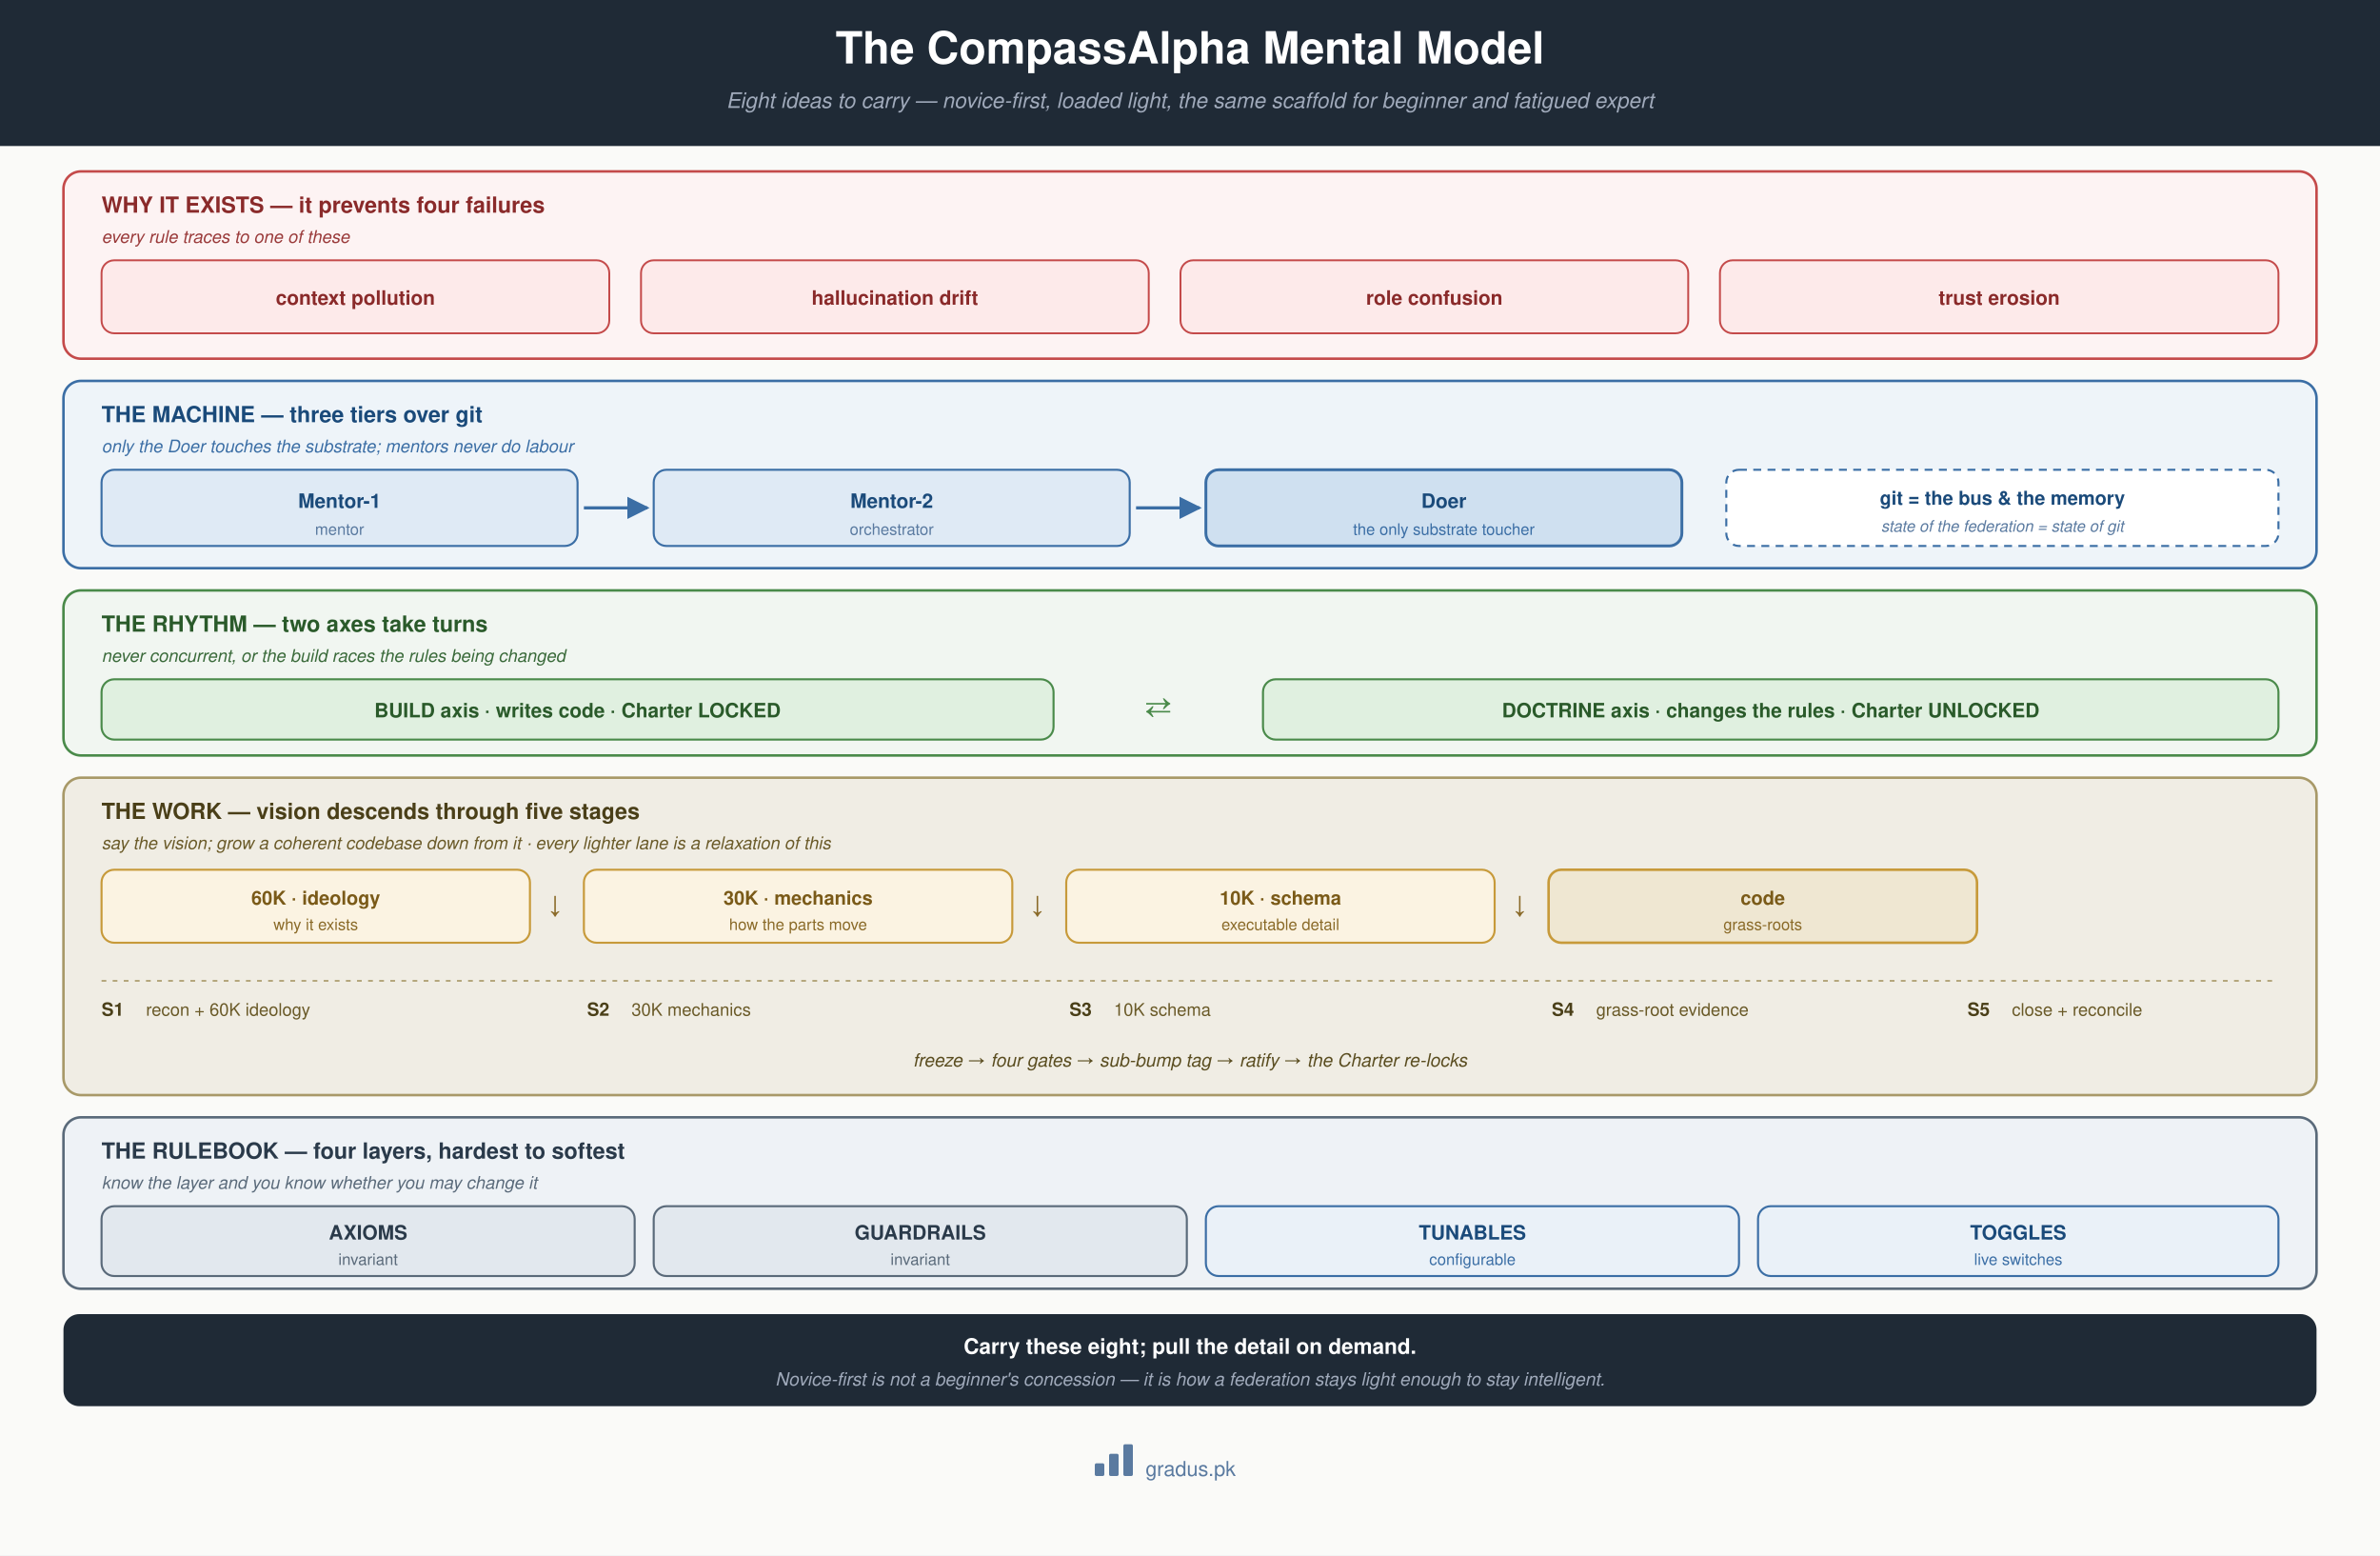
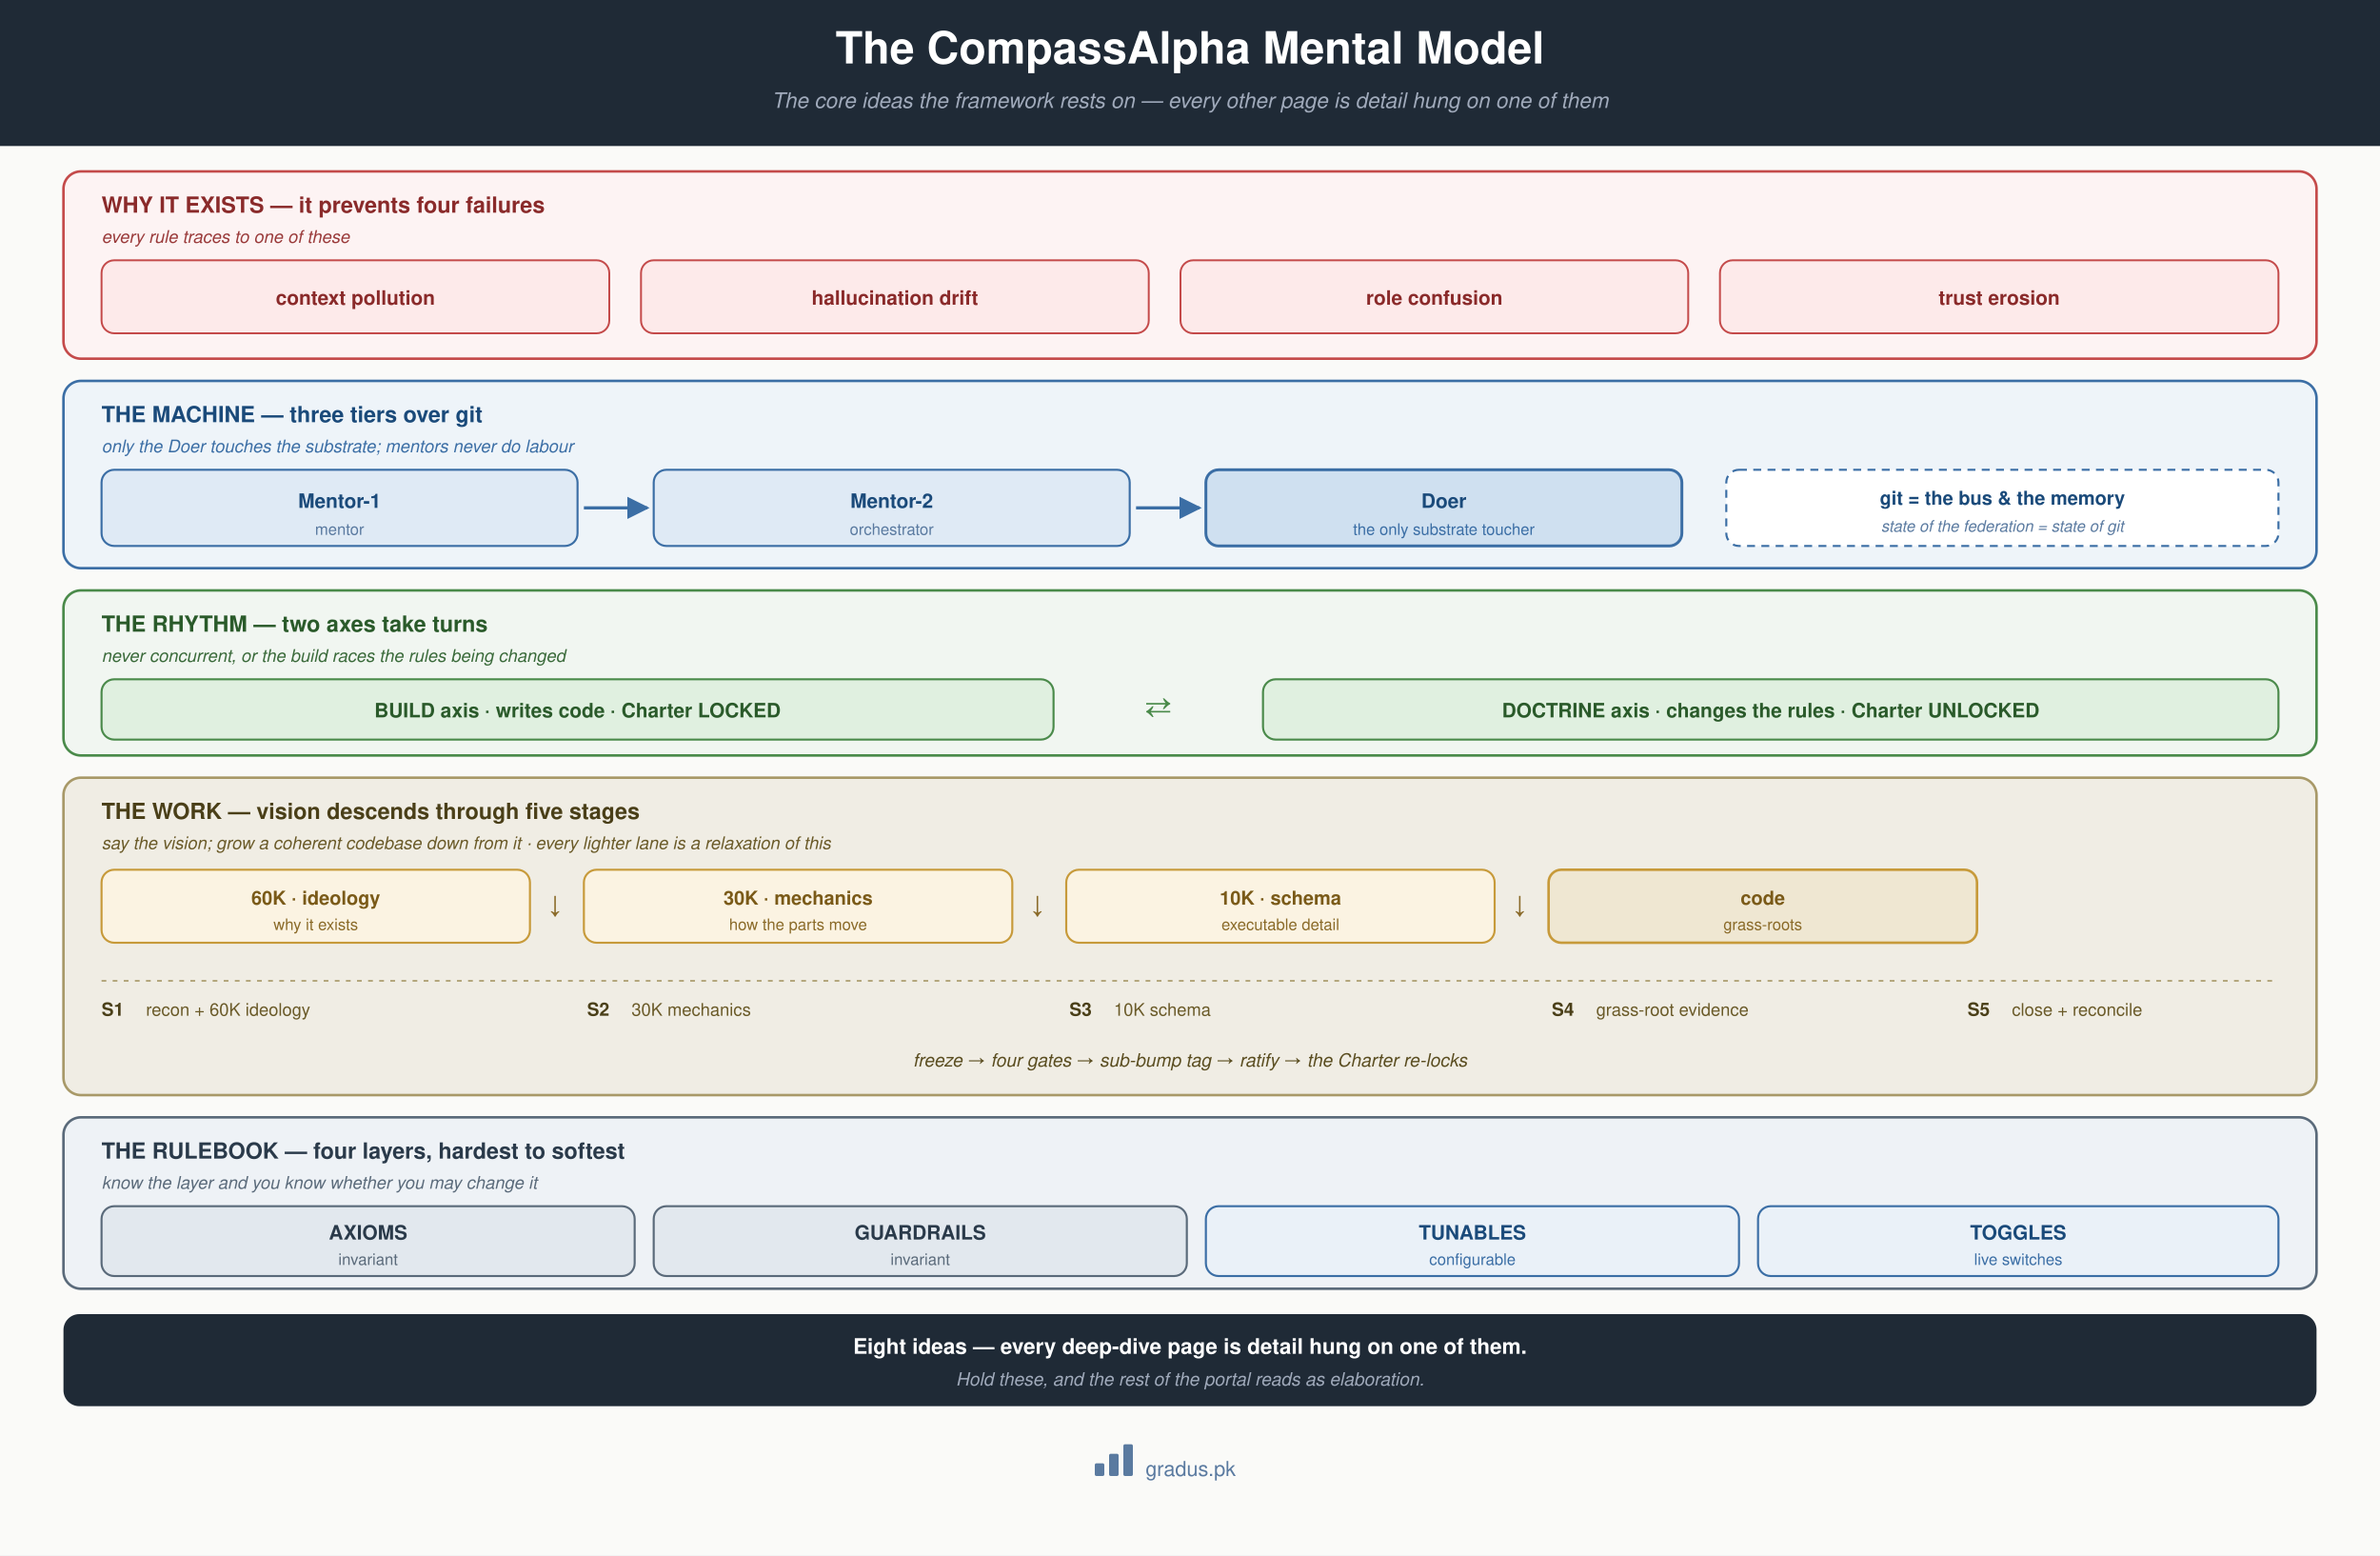
<svg xmlns="http://www.w3.org/2000/svg" xmlns:xlink="http://www.w3.org/1999/xlink" viewBox="0 0 1500 980" font-family="-apple-system, BlinkMacSystemFont, 'Segoe UI', Helvetica, Arial, sans-serif">
  <defs>
    <marker id="ad" viewBox="0 0 10 10" refX="9" refY="5" markerWidth="7" markerHeight="7" orient="auto-start-reverse">
      <path d="M0,0 L10,5 L0,10 z" fill="#3b6ea5" />
    </marker>
    <marker id="ag" viewBox="0 0 10 10" refX="9" refY="5" markerWidth="7" markerHeight="7" orient="auto-start-reverse">
      <path d="M0,0 L10,5 L0,10 z" fill="#8a6a28" />
    </marker>
  </defs>
  <rect width="1500" height="980" fill="#fafaf8" />
  <rect x="0" y="0" width="1500" height="92" fill="#1f2a36" />
  <text x="750" y="40" text-anchor="middle" font-size="28" font-weight="700" fill="#ffffff">The CompassAlpha Mental Model</text>
-   <text x="750" y="68" text-anchor="middle" font-size="13.5" fill="#a0aabb" font-style="italic">Eight ideas to carry — novice-first, loaded light, the same scaffold for beginner and fatigued expert</text>
+   <text x="750" y="68" text-anchor="middle" font-size="13.5" fill="#a0aabb" font-style="italic">The core ideas the framework rests on — every other page is detail hung on one of them</text>
  <rect x="40" y="108" width="1420" height="118" rx="11" fill="#fdf3f3" stroke="#c44a4a" stroke-width="1.6" />
  <text x="64" y="134" font-size="14" font-weight="700" fill="#8a2a2a">WHY IT EXISTS — it prevents four failures</text>
  <text x="64" y="153" font-size="11" fill="#9a3a3a" font-style="italic">every rule traces to one of these</text>
  <g font-size="12.5" font-weight="600" fill="#8a2a2a">
    <rect x="64" y="164" width="320" height="46" rx="8" fill="#fdeaea" stroke="#c44a4a" stroke-width="1.2" />
    <text x="224" y="192" text-anchor="middle">context pollution</text>
    <rect x="404" y="164" width="320" height="46" rx="8" fill="#fdeaea" stroke="#c44a4a" stroke-width="1.2" />
    <text x="564" y="192" text-anchor="middle">hallucination drift</text>
    <rect x="744" y="164" width="320" height="46" rx="8" fill="#fdeaea" stroke="#c44a4a" stroke-width="1.2" />
    <text x="904" y="192" text-anchor="middle">role confusion</text>
    <rect x="1084" y="164" width="352" height="46" rx="8" fill="#fdeaea" stroke="#c44a4a" stroke-width="1.2" />
    <text x="1260" y="192" text-anchor="middle">trust erosion</text>
  </g>
  <rect x="40" y="240" width="1420" height="118" rx="11" fill="#eef4f9" stroke="#3b6ea5" stroke-width="1.6" />
  <text x="64" y="266" font-size="14" font-weight="700" fill="#1a4a7a">THE MACHINE — three tiers over git</text>
  <text x="64" y="285" font-size="11" fill="#3b6ea5" font-style="italic">only the Doer touches the substrate; mentors never do labour</text>
  <g>
    <rect x="64" y="296" width="300" height="48" rx="8" fill="#dfeaf5" stroke="#3b6ea5" stroke-width="1.3" />
    <text x="214" y="320" text-anchor="middle" font-size="12.5" font-weight="700" fill="#1a4a7a">Mentor-1</text>
    <text x="214" y="337" text-anchor="middle" font-size="10" fill="#5a7aa0">mentor</text>
    <line x1="368" y1="320" x2="408" y2="320" stroke="#3b6ea5" stroke-width="2" marker-end="url(#ad)" />
    <rect x="412" y="296" width="300" height="48" rx="8" fill="#dfeaf5" stroke="#3b6ea5" stroke-width="1.3" />
    <text x="562" y="320" text-anchor="middle" font-size="12.5" font-weight="700" fill="#1a4a7a">Mentor-2</text>
    <text x="562" y="337" text-anchor="middle" font-size="10" fill="#5a7aa0">orchestrator</text>
    <line x1="716" y1="320" x2="756" y2="320" stroke="#3b6ea5" stroke-width="2" marker-end="url(#ad)" />
    <rect x="760" y="296" width="300" height="48" rx="8" fill="#cfe0f0" stroke="#3b6ea5" stroke-width="1.8" />
    <text x="910" y="320" text-anchor="middle" font-size="12.5" font-weight="700" fill="#1a4a7a">Doer</text>
    <text x="910" y="337" text-anchor="middle" font-size="10" fill="#3b6ea5">the only substrate toucher</text>
    <rect x="1088" y="296" width="348" height="48" rx="8" fill="#ffffff" stroke="#3b6ea5" stroke-width="1.3" stroke-dasharray="5 4" />
    <text x="1262" y="318" text-anchor="middle" font-size="12" font-weight="700" fill="#1a4a7a">git = the bus &amp; the memory</text>
    <text x="1262" y="335" text-anchor="middle" font-size="10" fill="#5a7aa0" font-style="italic">state of the federation = state of git</text>
  </g>
  <rect x="40" y="372" width="1420" height="104" rx="11" fill="#f1f6f1" stroke="#4a8a4a" stroke-width="1.6" />
  <text x="64" y="398" font-size="14" font-weight="700" fill="#2a5a2a">THE RHYTHM — two axes take turns</text>
  <text x="64" y="417" font-size="11" fill="#3a6a3a" font-style="italic">never concurrent, or the build races the rules being changed</text>
  <g>
    <rect x="64" y="428" width="600" height="38" rx="8" fill="#e0f0e0" stroke="#4a8a4a" stroke-width="1.3" />
    <text x="364" y="452" text-anchor="middle" font-size="12.5" font-weight="600" fill="#2a5a2a">BUILD axis · writes code · Charter LOCKED</text>
    <text x="730" y="453" text-anchor="middle" font-size="20" font-weight="700" fill="#4a8a4a">⇄</text>
    <rect x="796" y="428" width="640" height="38" rx="8" fill="#e0f0e0" stroke="#4a8a4a" stroke-width="1.3" />
    <text x="1116" y="452" text-anchor="middle" font-size="12.5" font-weight="600" fill="#2a5a2a">DOCTRINE axis · changes the rules · Charter UNLOCKED</text>
  </g>
  <rect x="40" y="490" width="1420" height="200" rx="11" fill="#f0ede4" stroke="#a89968" stroke-width="1.6" />
  <text x="64" y="516" font-size="14" font-weight="700" fill="#4a3f18">THE WORK — vision descends through five stages</text>
  <text x="64" y="535" font-size="11" fill="#6a5a28" font-style="italic">say the vision; grow a coherent codebase down from it · every lighter lane is a relaxation of this</text>
  <g font-size="12" font-weight="700">
    <rect x="64" y="548" width="270" height="46" rx="8" fill="#fbf3e2" stroke="#c79a3a" stroke-width="1.3" />
    <text x="199" y="570" text-anchor="middle" fill="#7a5a18">60K · ideology</text>
    <text x="199" y="586" text-anchor="middle" font-size="10" font-weight="400" fill="#8a6a28">why it exists</text>
    <text x="350" y="576" text-anchor="middle" font-size="16" fill="#8a6a28">↓</text>
    <rect x="368" y="548" width="270" height="46" rx="8" fill="#fbf3e2" stroke="#c79a3a" stroke-width="1.3" />
    <text x="503" y="570" text-anchor="middle" fill="#7a5a18">30K · mechanics</text>
    <text x="503" y="586" text-anchor="middle" font-size="10" font-weight="400" fill="#8a6a28">how the parts move</text>
    <text x="654" y="576" text-anchor="middle" font-size="16" fill="#8a6a28">↓</text>
    <rect x="672" y="548" width="270" height="46" rx="8" fill="#fbf3e2" stroke="#c79a3a" stroke-width="1.3" />
    <text x="807" y="570" text-anchor="middle" fill="#7a5a18">10K · schema</text>
    <text x="807" y="586" text-anchor="middle" font-size="10" font-weight="400" fill="#8a6a28">executable detail</text>
    <text x="958" y="576" text-anchor="middle" font-size="16" fill="#8a6a28">↓</text>
    <rect x="976" y="548" width="270" height="46" rx="8" fill="#efe7d2" stroke="#c79a3a" stroke-width="1.6" />
    <text x="1111" y="570" text-anchor="middle" fill="#7a5a18">code</text>
    <text x="1111" y="586" text-anchor="middle" font-size="10" font-weight="400" fill="#8a6a28">grass-roots</text>
  </g>
  <line x1="64" y1="618" x2="1436" y2="618" stroke="#a89968" stroke-width="1" stroke-dasharray="3 4" />
  <text x="64" y="640" font-size="11.5" font-weight="700" fill="#4a3f18">S1</text>
  <text x="92" y="640" font-size="11" fill="#6a5a28">recon + 60K ideology</text>
  <text x="370" y="640" font-size="11.5" font-weight="700" fill="#4a3f18">S2</text>
  <text x="398" y="640" font-size="11" fill="#6a5a28">30K mechanics</text>
  <text x="674" y="640" font-size="11.5" font-weight="700" fill="#4a3f18">S3</text>
  <text x="702" y="640" font-size="11" fill="#6a5a28">10K schema</text>
  <text x="978" y="640" font-size="11.5" font-weight="700" fill="#4a3f18">S4</text>
  <text x="1006" y="640" font-size="11" fill="#6a5a28">grass-root evidence</text>
  <text x="1240" y="640" font-size="11.5" font-weight="700" fill="#4a3f18">S5</text>
  <text x="1268" y="640" font-size="11" fill="#6a5a28">close + reconcile</text>
  <text x="750" y="672" text-anchor="middle" font-size="11.5" fill="#5a4d20" font-style="italic">freeze → four gates → sub-bump tag → ratify → the Charter re-locks</text>
  <rect x="40" y="704" width="1420" height="108" rx="11" fill="#eef2f6" stroke="#5a6a7a" stroke-width="1.6" />
  <text x="64" y="730" font-size="14" font-weight="700" fill="#2a3a4a">THE RULEBOOK — four layers, hardest to softest</text>
  <text x="64" y="749" font-size="11" fill="#5a6a7a" font-style="italic">know the layer and you know whether you may change it</text>
  <g font-size="12.5" font-weight="700">
    <rect x="64" y="760" width="336" height="44" rx="8" fill="#e2e8ee" stroke="#5a6a7a" stroke-width="1.3" />
    <text x="232" y="781" text-anchor="middle" fill="#2a3a4a">AXIOMS</text>
    <text x="232" y="797" text-anchor="middle" font-size="10" font-weight="400" fill="#5a6a7a">invariant</text>
    <rect x="412" y="760" width="336" height="44" rx="8" fill="#e2e8ee" stroke="#5a6a7a" stroke-width="1.3" />
    <text x="580" y="781" text-anchor="middle" fill="#2a3a4a">GUARDRAILS</text>
    <text x="580" y="797" text-anchor="middle" font-size="10" font-weight="400" fill="#5a6a7a">invariant</text>
    <rect x="760" y="760" width="336" height="44" rx="8" fill="#eaf1f8" stroke="#3b6ea5" stroke-width="1.3" />
    <text x="928" y="781" text-anchor="middle" fill="#1a4a7a">TUNABLES</text>
    <text x="928" y="797" text-anchor="middle" font-size="10" font-weight="400" fill="#3b6ea5">configurable</text>
    <rect x="1108" y="760" width="328" height="44" rx="8" fill="#eaf1f8" stroke="#3b6ea5" stroke-width="1.3" />
    <text x="1272" y="781" text-anchor="middle" fill="#1a4a7a">TOGGLES</text>
    <text x="1272" y="797" text-anchor="middle" font-size="10" font-weight="400" fill="#3b6ea5">live switches</text>
  </g>
  <rect x="40" y="828" width="1420" height="58" rx="10" fill="#1f2a36" />
-   <text x="750" y="853" text-anchor="middle" font-size="13.5" font-weight="700" fill="#ffffff">Carry these eight; pull the detail on demand.</text>
-   <text x="750" y="873" text-anchor="middle" font-size="11.5" fill="#a0aabb" font-style="italic">Novice-first is not a beginner's concession — it is how a federation stays light enough to stay intelligent.</text>
+   <text x="750" y="853" text-anchor="middle" font-size="13.5" font-weight="700" fill="#ffffff">Eight ideas — every deep-dive page is detail hung on one of them.</text>
+   <text x="750" y="873" text-anchor="middle" font-size="11.5" fill="#a0aabb" font-style="italic">Hold these, and the rest of the portal reads as elaboration.</text>
  <a href="https://gradus.pk" xlink:href="https://gradus.pk" target="_blank">
    <g fill="#5a7aa0">
      <rect x="690" y="922" width="6" height="8" rx="1" />
      <rect x="699" y="916" width="6" height="14" rx="1" />
      <rect x="708" y="910" width="6" height="20" rx="1" />
    </g>
    <text x="722" y="930" font-size="13" fill="#5a7aa0">gradus.pk</text>
  </a>
</svg>
